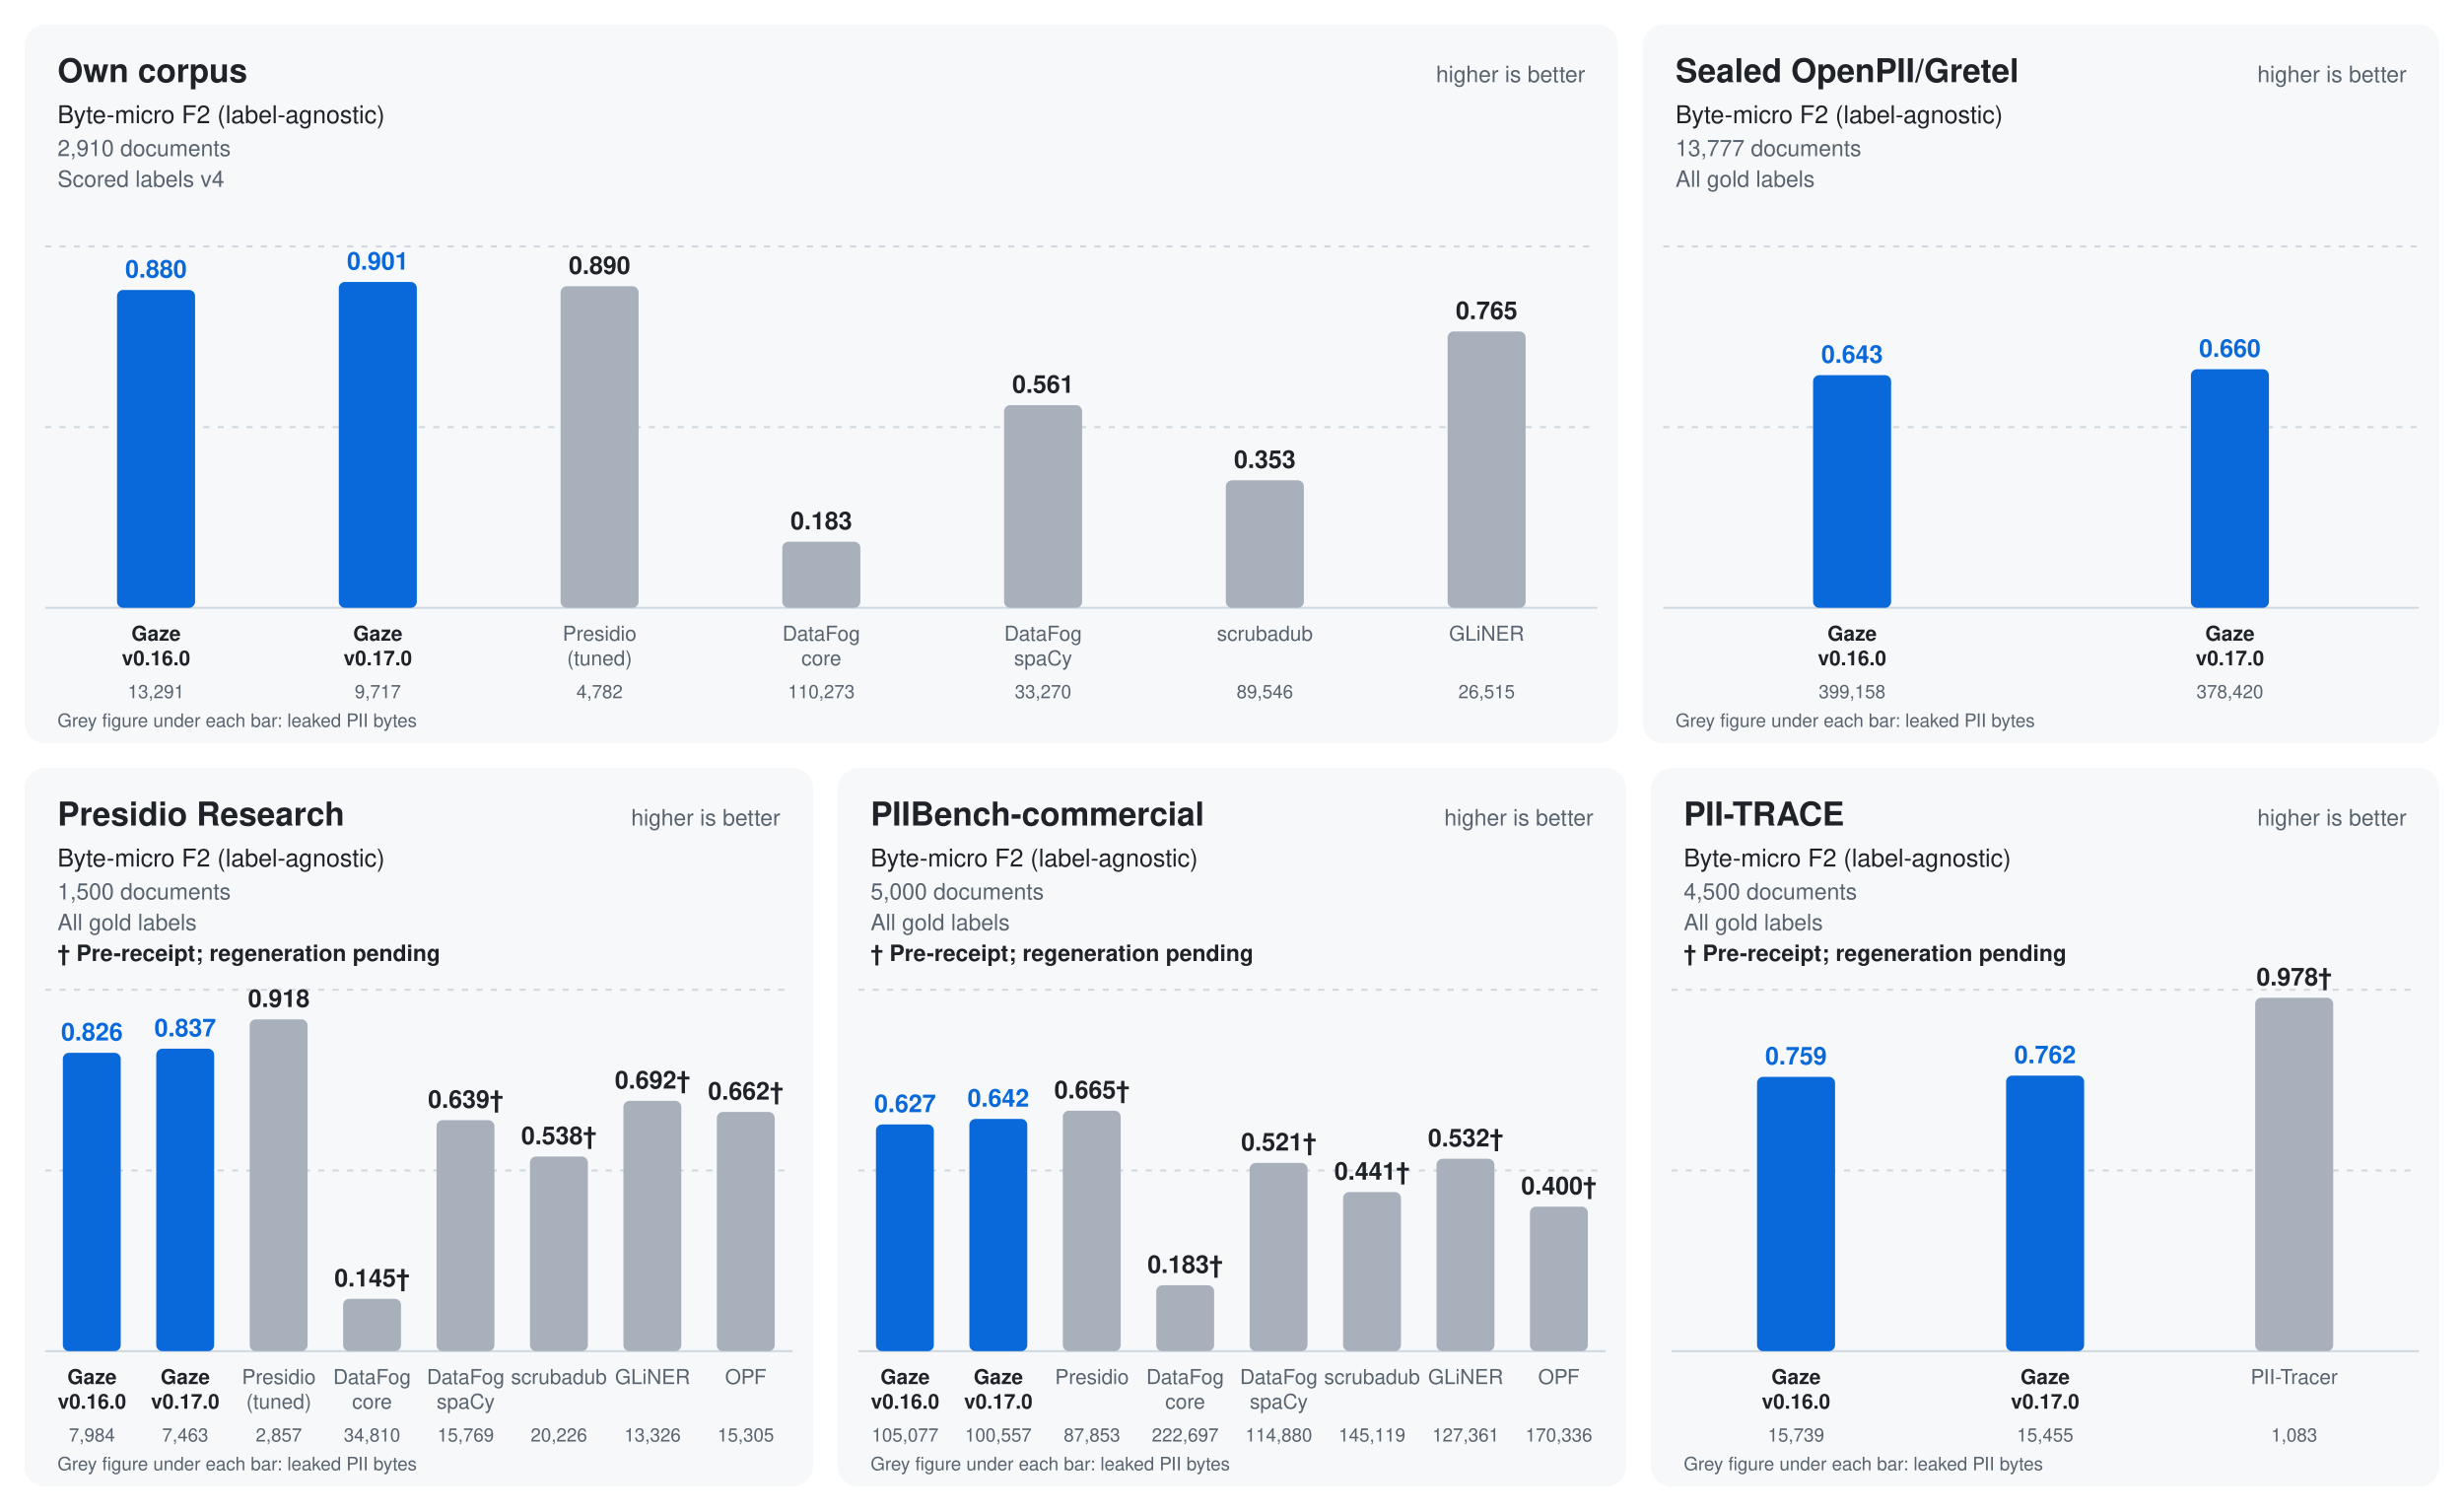
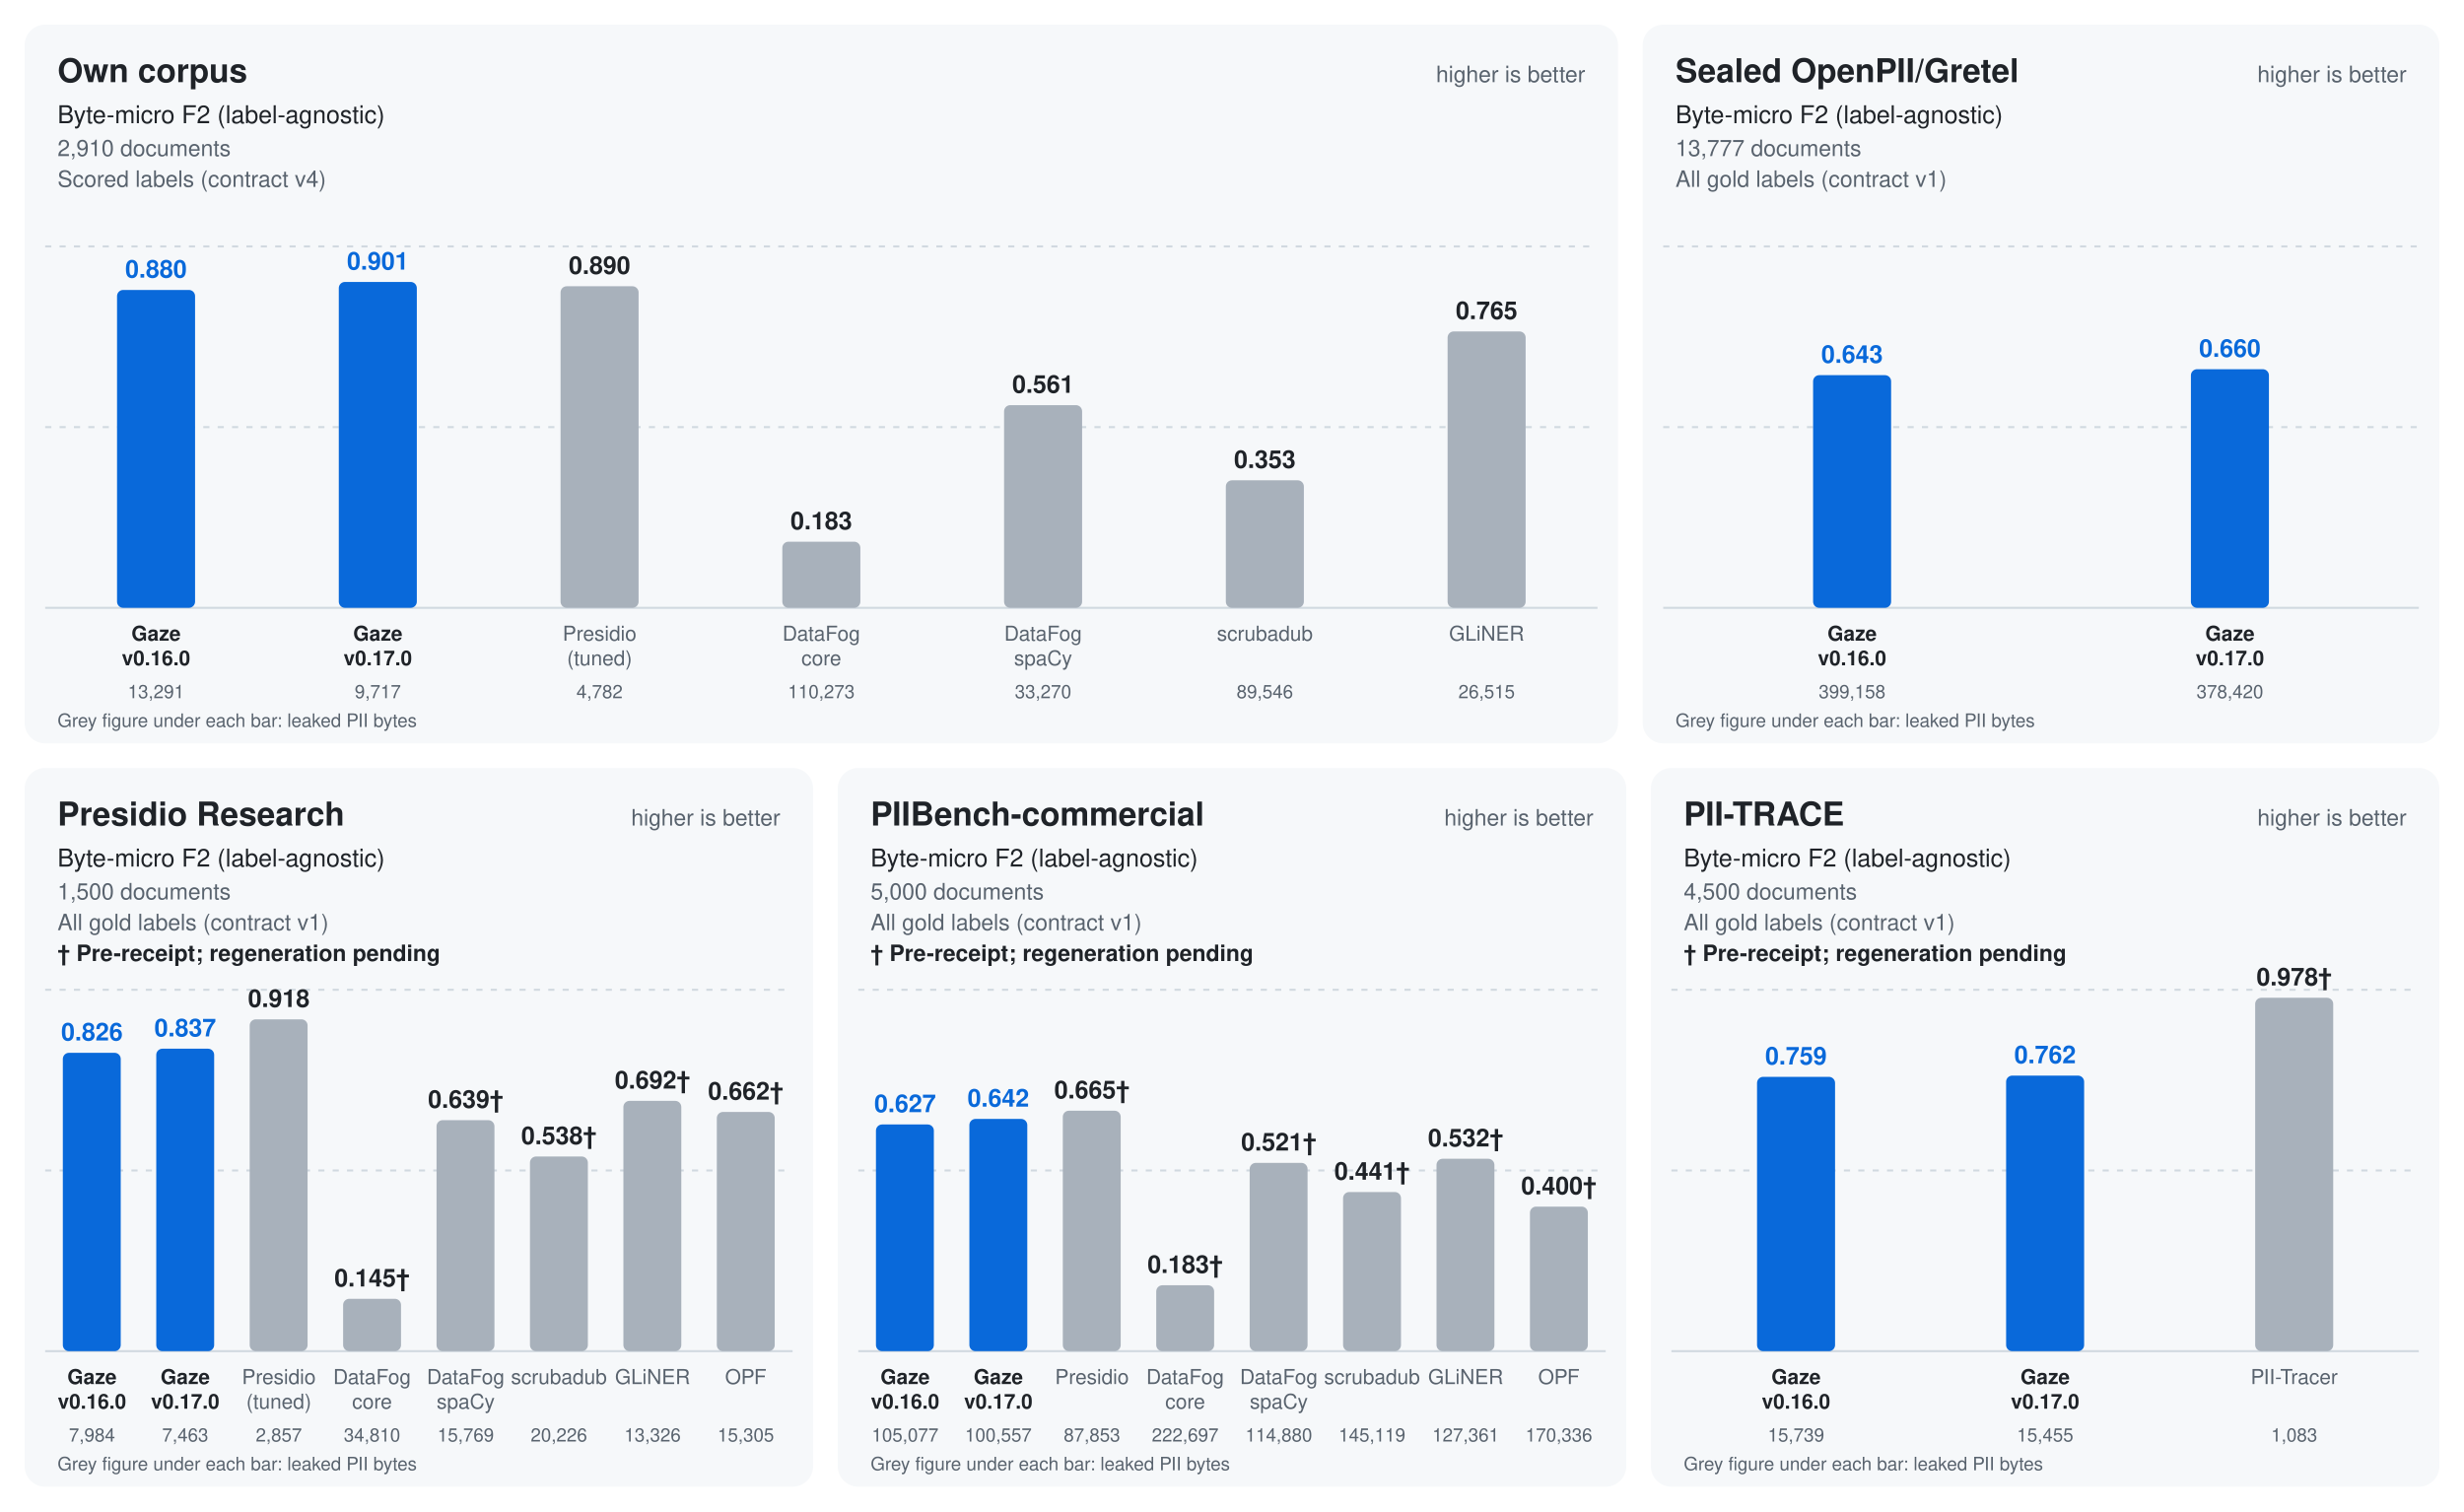
<svg xmlns="http://www.w3.org/2000/svg" viewBox="0 0 1200 736" width="1200" height="736" font-family="-apple-system,BlinkMacSystemFont,'Segoe UI',Helvetica,Arial,sans-serif" role="img" aria-label="One byte-micro F2 panel per dataset, Gaze v0.16 and v0.17 with measured competitors; leaked PII bytes under each bar.">
  <rect x="12.0" y="12" width="776.0" height="350" rx="10" fill="#f6f8fa" />
  <text x="28.0" y="40" font-size="16" font-weight="700" fill="#1f2328">Own corpus</text>
  <text x="772.0" y="40" font-size="11" text-anchor="end" fill="#59636e">higher is better</text>
  <text x="28.0" y="60" font-size="12" fill="#1f2328">Byte-micro F2 (label-agnostic)</text>
  <text x="28.0" y="76" font-size="11" fill="#59636e">2,910 documents</text>
-   <text x="28.0" y="91" font-size="11" fill="#59636e">Scored labels v4</text>
+   <text x="28.0" y="91" font-size="11" fill="#59636e">Scored labels (contract v4)</text>
  <line x1="22.0" x2="778.0" y1="296.0" y2="296.0" stroke="#d1d9e0" stroke-width="1" />
  <line x1="22.0" x2="778.0" y1="208.0" y2="208.0" stroke="#d1d9e0" stroke-width="1" stroke-dasharray="3 4" />
  <line x1="22.0" x2="778.0" y1="120.0" y2="120.0" stroke="#d1d9e0" stroke-width="1" stroke-dasharray="3 4" />
  <rect x="57.0" y="141.2" width="38.0" height="154.8" rx="3" fill="#0969da" />
  <text x="76.0" y="135.2" font-size="12" font-weight="700" text-anchor="middle" fill="#0969da">0.880</text>
  <text x="76.0" y="312" font-size="10" font-weight="600" text-anchor="middle" fill="#1f2328">Gaze</text>
  <text x="76.0" y="324" font-size="10" font-weight="600" text-anchor="middle" fill="#1f2328">v0.16.0</text>
  <text x="76.0" y="340.0" font-size="9" text-anchor="middle" fill="#59636e">13,291</text>
  <rect x="165.0" y="137.3" width="38.0" height="158.7" rx="3" fill="#0969da" />
  <text x="184.0" y="131.3" font-size="12" font-weight="700" text-anchor="middle" fill="#0969da">0.901</text>
  <text x="184.0" y="312" font-size="10" font-weight="600" text-anchor="middle" fill="#1f2328">Gaze</text>
  <text x="184.0" y="324" font-size="10" font-weight="600" text-anchor="middle" fill="#1f2328">v0.17.0</text>
  <text x="184.0" y="340.0" font-size="9" text-anchor="middle" fill="#59636e">9,717</text>
  <rect x="273.0" y="139.4" width="38.0" height="156.6" rx="3" fill="#a8b1bb" />
  <text x="292.0" y="133.4" font-size="12" font-weight="700" text-anchor="middle" fill="#1f2328">0.890</text>
  <text x="292.0" y="312" font-size="10" font-weight="400" text-anchor="middle" fill="#59636e">Presidio</text>
  <text x="292.0" y="324" font-size="10" font-weight="400" text-anchor="middle" fill="#59636e">(tuned)</text>
  <text x="292.0" y="340.0" font-size="9" text-anchor="middle" fill="#59636e">4,782</text>
  <rect x="381.0" y="263.8" width="38.0" height="32.2" rx="3" fill="#a8b1bb" />
  <text x="400.0" y="257.8" font-size="12" font-weight="700" text-anchor="middle" fill="#1f2328">0.183</text>
  <text x="400.0" y="312" font-size="10" font-weight="400" text-anchor="middle" fill="#59636e">DataFog</text>
  <text x="400.0" y="324" font-size="10" font-weight="400" text-anchor="middle" fill="#59636e">core</text>
  <text x="400.0" y="340.0" font-size="9" text-anchor="middle" fill="#59636e">110,273</text>
  <rect x="489.0" y="197.3" width="38.0" height="98.7" rx="3" fill="#a8b1bb" />
  <text x="508.0" y="191.3" font-size="12" font-weight="700" text-anchor="middle" fill="#1f2328">0.561</text>
  <text x="508.0" y="312" font-size="10" font-weight="400" text-anchor="middle" fill="#59636e">DataFog</text>
  <text x="508.0" y="324" font-size="10" font-weight="400" text-anchor="middle" fill="#59636e">spaCy</text>
  <text x="508.0" y="340.0" font-size="9" text-anchor="middle" fill="#59636e">33,270</text>
  <rect x="597.0" y="233.9" width="38.0" height="62.1" rx="3" fill="#a8b1bb" />
  <text x="616.0" y="227.9" font-size="12" font-weight="700" text-anchor="middle" fill="#1f2328">0.353</text>
  <text x="616.0" y="312" font-size="10" font-weight="400" text-anchor="middle" fill="#59636e">scrubadub</text>
  <text x="616.0" y="340.0" font-size="9" text-anchor="middle" fill="#59636e">89,546</text>
  <rect x="705.0" y="161.4" width="38.0" height="134.6" rx="3" fill="#a8b1bb" />
  <text x="724.0" y="155.4" font-size="12" font-weight="700" text-anchor="middle" fill="#1f2328">0.765</text>
  <text x="724.0" y="312" font-size="10" font-weight="400" text-anchor="middle" fill="#59636e">GLiNER</text>
  <text x="724.0" y="340.0" font-size="9" text-anchor="middle" fill="#59636e">26,515</text>
  <text x="28.0" y="354" font-size="9" fill="#59636e">Grey figure under each bar: leaked PII bytes</text>
  <rect x="800.0" y="12" width="388.0" height="350" rx="10" fill="#f6f8fa" />
  <text x="816.0" y="40" font-size="16" font-weight="700" fill="#1f2328">Sealed OpenPII/Gretel</text>
  <text x="1172.0" y="40" font-size="11" text-anchor="end" fill="#59636e">higher is better</text>
  <text x="816.0" y="60" font-size="12" fill="#1f2328">Byte-micro F2 (label-agnostic)</text>
  <text x="816.0" y="76" font-size="11" fill="#59636e">13,777 documents</text>
-   <text x="816.0" y="91" font-size="11" fill="#59636e">All gold labels</text>
+   <text x="816.0" y="91" font-size="11" fill="#59636e">All gold labels (contract v1)</text>
  <line x1="810.0" x2="1178.0" y1="296.0" y2="296.0" stroke="#d1d9e0" stroke-width="1" />
  <line x1="810.0" x2="1178.0" y1="208.0" y2="208.0" stroke="#d1d9e0" stroke-width="1" stroke-dasharray="3 4" />
  <line x1="810.0" x2="1178.0" y1="120.0" y2="120.0" stroke="#d1d9e0" stroke-width="1" stroke-dasharray="3 4" />
  <rect x="883.0" y="182.7" width="38.0" height="113.3" rx="3" fill="#0969da" />
  <text x="902.0" y="176.7" font-size="12" font-weight="700" text-anchor="middle" fill="#0969da">0.643</text>
  <text x="902.0" y="312" font-size="10" font-weight="600" text-anchor="middle" fill="#1f2328">Gaze</text>
  <text x="902.0" y="324" font-size="10" font-weight="600" text-anchor="middle" fill="#1f2328">v0.16.0</text>
  <text x="902.0" y="340.0" font-size="9" text-anchor="middle" fill="#59636e">399,158</text>
  <rect x="1067.0" y="179.8" width="38.0" height="116.2" rx="3" fill="#0969da" />
  <text x="1086.0" y="173.8" font-size="12" font-weight="700" text-anchor="middle" fill="#0969da">0.660</text>
  <text x="1086.0" y="312" font-size="10" font-weight="600" text-anchor="middle" fill="#1f2328">Gaze</text>
  <text x="1086.0" y="324" font-size="10" font-weight="600" text-anchor="middle" fill="#1f2328">v0.17.0</text>
  <text x="1086.0" y="340.0" font-size="9" text-anchor="middle" fill="#59636e">378,420</text>
  <text x="816.0" y="354" font-size="9" fill="#59636e">Grey figure under each bar: leaked PII bytes</text>
  <rect x="12.0" y="374" width="384.0" height="350" rx="10" fill="#f6f8fa" />
  <text x="28.0" y="402" font-size="16" font-weight="700" fill="#1f2328">Presidio Research</text>
  <text x="380.0" y="402" font-size="11" text-anchor="end" fill="#59636e">higher is better</text>
  <text x="28.0" y="422" font-size="12" fill="#1f2328">Byte-micro F2 (label-agnostic)</text>
  <text x="28.0" y="438" font-size="11" fill="#59636e">1,500 documents</text>
-   <text x="28.0" y="453" font-size="11" fill="#59636e">All gold labels</text>
+   <text x="28.0" y="453" font-size="11" fill="#59636e">All gold labels (contract v1)</text>
  <text x="28.0" y="468" font-size="11" font-weight="600" fill="#1f2328" textLength="217.0" lengthAdjust="spacingAndGlyphs">† Pre-receipt; regeneration pending</text>
  <line x1="22.0" x2="386.0" y1="658.0" y2="658.0" stroke="#d1d9e0" stroke-width="1" />
  <line x1="22.0" x2="386.0" y1="570.0" y2="570.0" stroke="#d1d9e0" stroke-width="1" stroke-dasharray="3 4" />
  <line x1="22.0" x2="386.0" y1="482.0" y2="482.0" stroke="#d1d9e0" stroke-width="1" stroke-dasharray="3 4" />
  <rect x="30.6" y="512.7" width="28.2" height="145.3" rx="3" fill="#0969da" />
  <text x="44.8" y="506.7" font-size="12" font-weight="700" text-anchor="middle" fill="#0969da">0.826</text>
  <text x="44.8" y="674" font-size="10" font-weight="600" text-anchor="middle" fill="#1f2328">Gaze</text>
  <text x="44.8" y="686" font-size="10" font-weight="600" text-anchor="middle" fill="#1f2328" textLength="39.5" lengthAdjust="spacingAndGlyphs">v0.16.0</text>
  <text x="44.8" y="702.0" font-size="9" text-anchor="middle" fill="#59636e">7,984</text>
  <rect x="76.1" y="510.7" width="28.2" height="147.3" rx="3" fill="#0969da" />
  <text x="90.2" y="504.7" font-size="12" font-weight="700" text-anchor="middle" fill="#0969da">0.837</text>
  <text x="90.2" y="674" font-size="10" font-weight="600" text-anchor="middle" fill="#1f2328">Gaze</text>
  <text x="90.2" y="686" font-size="10" font-weight="600" text-anchor="middle" fill="#1f2328" textLength="39.5" lengthAdjust="spacingAndGlyphs">v0.17.0</text>
  <text x="90.2" y="702.0" font-size="9" text-anchor="middle" fill="#59636e">7,463</text>
  <rect x="121.6" y="496.4" width="28.2" height="161.6" rx="3" fill="#a8b1bb" />
  <text x="135.8" y="490.4" font-size="12" font-weight="700" text-anchor="middle" fill="#1f2328">0.918</text>
  <text x="135.8" y="674" font-size="10" font-weight="400" text-anchor="middle" fill="#59636e" textLength="39.5" lengthAdjust="spacingAndGlyphs">Presidio</text>
  <text x="135.8" y="686" font-size="10" font-weight="400" text-anchor="middle" fill="#59636e">(tuned)</text>
  <text x="135.8" y="702.0" font-size="9" text-anchor="middle" fill="#59636e">2,857</text>
  <rect x="167.1" y="632.5" width="28.2" height="25.5" rx="3" fill="#a8b1bb" />
  <text x="181.2" y="626.5" font-size="12" font-weight="700" text-anchor="middle" fill="#1f2328">0.145†</text>
  <text x="181.2" y="674" font-size="10" font-weight="400" text-anchor="middle" fill="#59636e" textLength="39.5" lengthAdjust="spacingAndGlyphs">DataFog</text>
  <text x="181.2" y="686" font-size="10" font-weight="400" text-anchor="middle" fill="#59636e">core</text>
  <text x="181.2" y="702.0" font-size="9" text-anchor="middle" fill="#59636e">34,810</text>
  <rect x="212.6" y="545.5" width="28.2" height="112.5" rx="3" fill="#a8b1bb" />
  <text x="226.8" y="539.5" font-size="12" font-weight="700" text-anchor="middle" fill="#1f2328">0.639†</text>
  <text x="226.8" y="674" font-size="10" font-weight="400" text-anchor="middle" fill="#59636e" textLength="39.5" lengthAdjust="spacingAndGlyphs">DataFog</text>
  <text x="226.8" y="686" font-size="10" font-weight="400" text-anchor="middle" fill="#59636e">spaCy</text>
  <text x="226.8" y="702.0" font-size="9" text-anchor="middle" fill="#59636e">15,769</text>
  <rect x="258.1" y="563.2" width="28.2" height="94.8" rx="3" fill="#a8b1bb" />
  <text x="272.2" y="557.2" font-size="12" font-weight="700" text-anchor="middle" fill="#1f2328">0.538†</text>
  <text x="272.2" y="674" font-size="10" font-weight="400" text-anchor="middle" fill="#59636e" textLength="39.5" lengthAdjust="spacingAndGlyphs">scrubadub</text>
  <text x="272.2" y="702.0" font-size="9" text-anchor="middle" fill="#59636e">20,226</text>
  <rect x="303.6" y="536.1" width="28.2" height="121.9" rx="3" fill="#a8b1bb" />
  <text x="317.8" y="530.1" font-size="12" font-weight="700" text-anchor="middle" fill="#1f2328">0.692†</text>
  <text x="317.8" y="674" font-size="10" font-weight="400" text-anchor="middle" fill="#59636e">GLiNER</text>
  <text x="317.8" y="702.0" font-size="9" text-anchor="middle" fill="#59636e">13,326</text>
  <rect x="349.1" y="541.5" width="28.2" height="116.5" rx="3" fill="#a8b1bb" />
  <text x="363.2" y="535.5" font-size="12" font-weight="700" text-anchor="middle" fill="#1f2328">0.662†</text>
  <text x="363.2" y="674" font-size="10" font-weight="400" text-anchor="middle" fill="#59636e">OPF</text>
  <text x="363.2" y="702.0" font-size="9" text-anchor="middle" fill="#59636e">15,305</text>
  <text x="28.0" y="716" font-size="9" fill="#59636e">Grey figure under each bar: leaked PII bytes</text>
  <rect x="408.0" y="374" width="384.0" height="350" rx="10" fill="#f6f8fa" />
  <text x="424.0" y="402" font-size="16" font-weight="700" fill="#1f2328">PIIBench-commercial</text>
  <text x="776.0" y="402" font-size="11" text-anchor="end" fill="#59636e">higher is better</text>
  <text x="424.0" y="422" font-size="12" fill="#1f2328">Byte-micro F2 (label-agnostic)</text>
  <text x="424.0" y="438" font-size="11" fill="#59636e">5,000 documents</text>
-   <text x="424.0" y="453" font-size="11" fill="#59636e">All gold labels</text>
+   <text x="424.0" y="453" font-size="11" fill="#59636e">All gold labels (contract v1)</text>
  <text x="424.0" y="468" font-size="11" font-weight="600" fill="#1f2328" textLength="217.0" lengthAdjust="spacingAndGlyphs">† Pre-receipt; regeneration pending</text>
  <line x1="418.0" x2="782.0" y1="658.0" y2="658.0" stroke="#d1d9e0" stroke-width="1" />
  <line x1="418.0" x2="782.0" y1="570.0" y2="570.0" stroke="#d1d9e0" stroke-width="1" stroke-dasharray="3 4" />
  <line x1="418.0" x2="782.0" y1="482.0" y2="482.0" stroke="#d1d9e0" stroke-width="1" stroke-dasharray="3 4" />
  <rect x="426.6" y="547.6" width="28.2" height="110.4" rx="3" fill="#0969da" />
  <text x="440.8" y="541.6" font-size="12" font-weight="700" text-anchor="middle" fill="#0969da">0.627</text>
  <text x="440.8" y="674" font-size="10" font-weight="600" text-anchor="middle" fill="#1f2328">Gaze</text>
  <text x="440.8" y="686" font-size="10" font-weight="600" text-anchor="middle" fill="#1f2328" textLength="39.5" lengthAdjust="spacingAndGlyphs">v0.16.0</text>
  <text x="440.8" y="702.0" font-size="9" text-anchor="middle" fill="#59636e">105,077</text>
  <rect x="472.1" y="544.9" width="28.2" height="113.1" rx="3" fill="#0969da" />
  <text x="486.2" y="538.9" font-size="12" font-weight="700" text-anchor="middle" fill="#0969da">0.642</text>
  <text x="486.2" y="674" font-size="10" font-weight="600" text-anchor="middle" fill="#1f2328">Gaze</text>
  <text x="486.2" y="686" font-size="10" font-weight="600" text-anchor="middle" fill="#1f2328" textLength="39.5" lengthAdjust="spacingAndGlyphs">v0.17.0</text>
  <text x="486.2" y="702.0" font-size="9" text-anchor="middle" fill="#59636e">100,557</text>
  <rect x="517.6" y="540.9" width="28.2" height="117.1" rx="3" fill="#a8b1bb" />
  <text x="531.8" y="534.9" font-size="12" font-weight="700" text-anchor="middle" fill="#1f2328">0.665†</text>
  <text x="531.8" y="674" font-size="10" font-weight="400" text-anchor="middle" fill="#59636e" textLength="39.5" lengthAdjust="spacingAndGlyphs">Presidio</text>
  <text x="531.8" y="702.0" font-size="9" text-anchor="middle" fill="#59636e">87,853</text>
  <rect x="563.1" y="625.9" width="28.2" height="32.1" rx="3" fill="#a8b1bb" />
  <text x="577.2" y="619.9" font-size="12" font-weight="700" text-anchor="middle" fill="#1f2328">0.183†</text>
  <text x="577.2" y="674" font-size="10" font-weight="400" text-anchor="middle" fill="#59636e" textLength="39.5" lengthAdjust="spacingAndGlyphs">DataFog</text>
  <text x="577.2" y="686" font-size="10" font-weight="400" text-anchor="middle" fill="#59636e">core</text>
  <text x="577.2" y="702.0" font-size="9" text-anchor="middle" fill="#59636e">222,697</text>
  <rect x="608.6" y="566.3" width="28.2" height="91.7" rx="3" fill="#a8b1bb" />
  <text x="622.8" y="560.3" font-size="12" font-weight="700" text-anchor="middle" fill="#1f2328">0.521†</text>
  <text x="622.8" y="674" font-size="10" font-weight="400" text-anchor="middle" fill="#59636e" textLength="39.5" lengthAdjust="spacingAndGlyphs">DataFog</text>
  <text x="622.8" y="686" font-size="10" font-weight="400" text-anchor="middle" fill="#59636e">spaCy</text>
  <text x="622.8" y="702.0" font-size="9" text-anchor="middle" fill="#59636e">114,880</text>
  <rect x="654.1" y="580.5" width="28.2" height="77.5" rx="3" fill="#a8b1bb" />
  <text x="668.2" y="574.5" font-size="12" font-weight="700" text-anchor="middle" fill="#1f2328">0.441†</text>
  <text x="668.2" y="674" font-size="10" font-weight="400" text-anchor="middle" fill="#59636e" textLength="39.5" lengthAdjust="spacingAndGlyphs">scrubadub</text>
  <text x="668.2" y="702.0" font-size="9" text-anchor="middle" fill="#59636e">145,119</text>
  <rect x="699.6" y="564.3" width="28.2" height="93.7" rx="3" fill="#a8b1bb" />
  <text x="713.8" y="558.3" font-size="12" font-weight="700" text-anchor="middle" fill="#1f2328">0.532†</text>
  <text x="713.8" y="674" font-size="10" font-weight="400" text-anchor="middle" fill="#59636e">GLiNER</text>
  <text x="713.8" y="702.0" font-size="9" text-anchor="middle" fill="#59636e">127,361</text>
  <rect x="745.1" y="587.6" width="28.2" height="70.4" rx="3" fill="#a8b1bb" />
  <text x="759.2" y="581.6" font-size="12" font-weight="700" text-anchor="middle" fill="#1f2328">0.400†</text>
  <text x="759.2" y="674" font-size="10" font-weight="400" text-anchor="middle" fill="#59636e">OPF</text>
  <text x="759.2" y="702.0" font-size="9" text-anchor="middle" fill="#59636e">170,336</text>
  <text x="424.0" y="716" font-size="9" fill="#59636e">Grey figure under each bar: leaked PII bytes</text>
  <rect x="804.0" y="374" width="384.0" height="350" rx="10" fill="#f6f8fa" />
  <text x="820.0" y="402" font-size="16" font-weight="700" fill="#1f2328">PII-TRACE</text>
  <text x="1172.0" y="402" font-size="11" text-anchor="end" fill="#59636e">higher is better</text>
  <text x="820.0" y="422" font-size="12" fill="#1f2328">Byte-micro F2 (label-agnostic)</text>
  <text x="820.0" y="438" font-size="11" fill="#59636e">4,500 documents</text>
-   <text x="820.0" y="453" font-size="11" fill="#59636e">All gold labels</text>
+   <text x="820.0" y="453" font-size="11" fill="#59636e">All gold labels (contract v1)</text>
  <text x="820.0" y="468" font-size="11" font-weight="600" fill="#1f2328" textLength="217.0" lengthAdjust="spacingAndGlyphs">† Pre-receipt; regeneration pending</text>
  <line x1="814.0" x2="1178.0" y1="658.0" y2="658.0" stroke="#d1d9e0" stroke-width="1" />
  <line x1="814.0" x2="1178.0" y1="570.0" y2="570.0" stroke="#d1d9e0" stroke-width="1" stroke-dasharray="3 4" />
  <line x1="814.0" x2="1178.0" y1="482.0" y2="482.0" stroke="#d1d9e0" stroke-width="1" stroke-dasharray="3 4" />
  <rect x="855.7" y="524.4" width="38.0" height="133.6" rx="3" fill="#0969da" />
  <text x="874.7" y="518.4" font-size="12" font-weight="700" text-anchor="middle" fill="#0969da">0.759</text>
  <text x="874.7" y="674" font-size="10" font-weight="600" text-anchor="middle" fill="#1f2328">Gaze</text>
  <text x="874.7" y="686" font-size="10" font-weight="600" text-anchor="middle" fill="#1f2328">v0.16.0</text>
  <text x="874.7" y="702.0" font-size="9" text-anchor="middle" fill="#59636e">15,739</text>
  <rect x="977.0" y="523.8" width="38.0" height="134.2" rx="3" fill="#0969da" />
  <text x="996.0" y="517.8" font-size="12" font-weight="700" text-anchor="middle" fill="#0969da">0.762</text>
  <text x="996.0" y="674" font-size="10" font-weight="600" text-anchor="middle" fill="#1f2328">Gaze</text>
  <text x="996.0" y="686" font-size="10" font-weight="600" text-anchor="middle" fill="#1f2328">v0.17.0</text>
  <text x="996.0" y="702.0" font-size="9" text-anchor="middle" fill="#59636e">15,455</text>
  <rect x="1098.3" y="485.9" width="38.0" height="172.1" rx="3" fill="#a8b1bb" />
  <text x="1117.3" y="479.9" font-size="12" font-weight="700" text-anchor="middle" fill="#1f2328">0.978†</text>
  <text x="1117.3" y="674" font-size="10" font-weight="400" text-anchor="middle" fill="#59636e">PII-Tracer</text>
  <text x="1117.3" y="702.0" font-size="9" text-anchor="middle" fill="#59636e">1,083</text>
  <text x="820.0" y="716" font-size="9" fill="#59636e">Grey figure under each bar: leaked PII bytes</text>
</svg>
